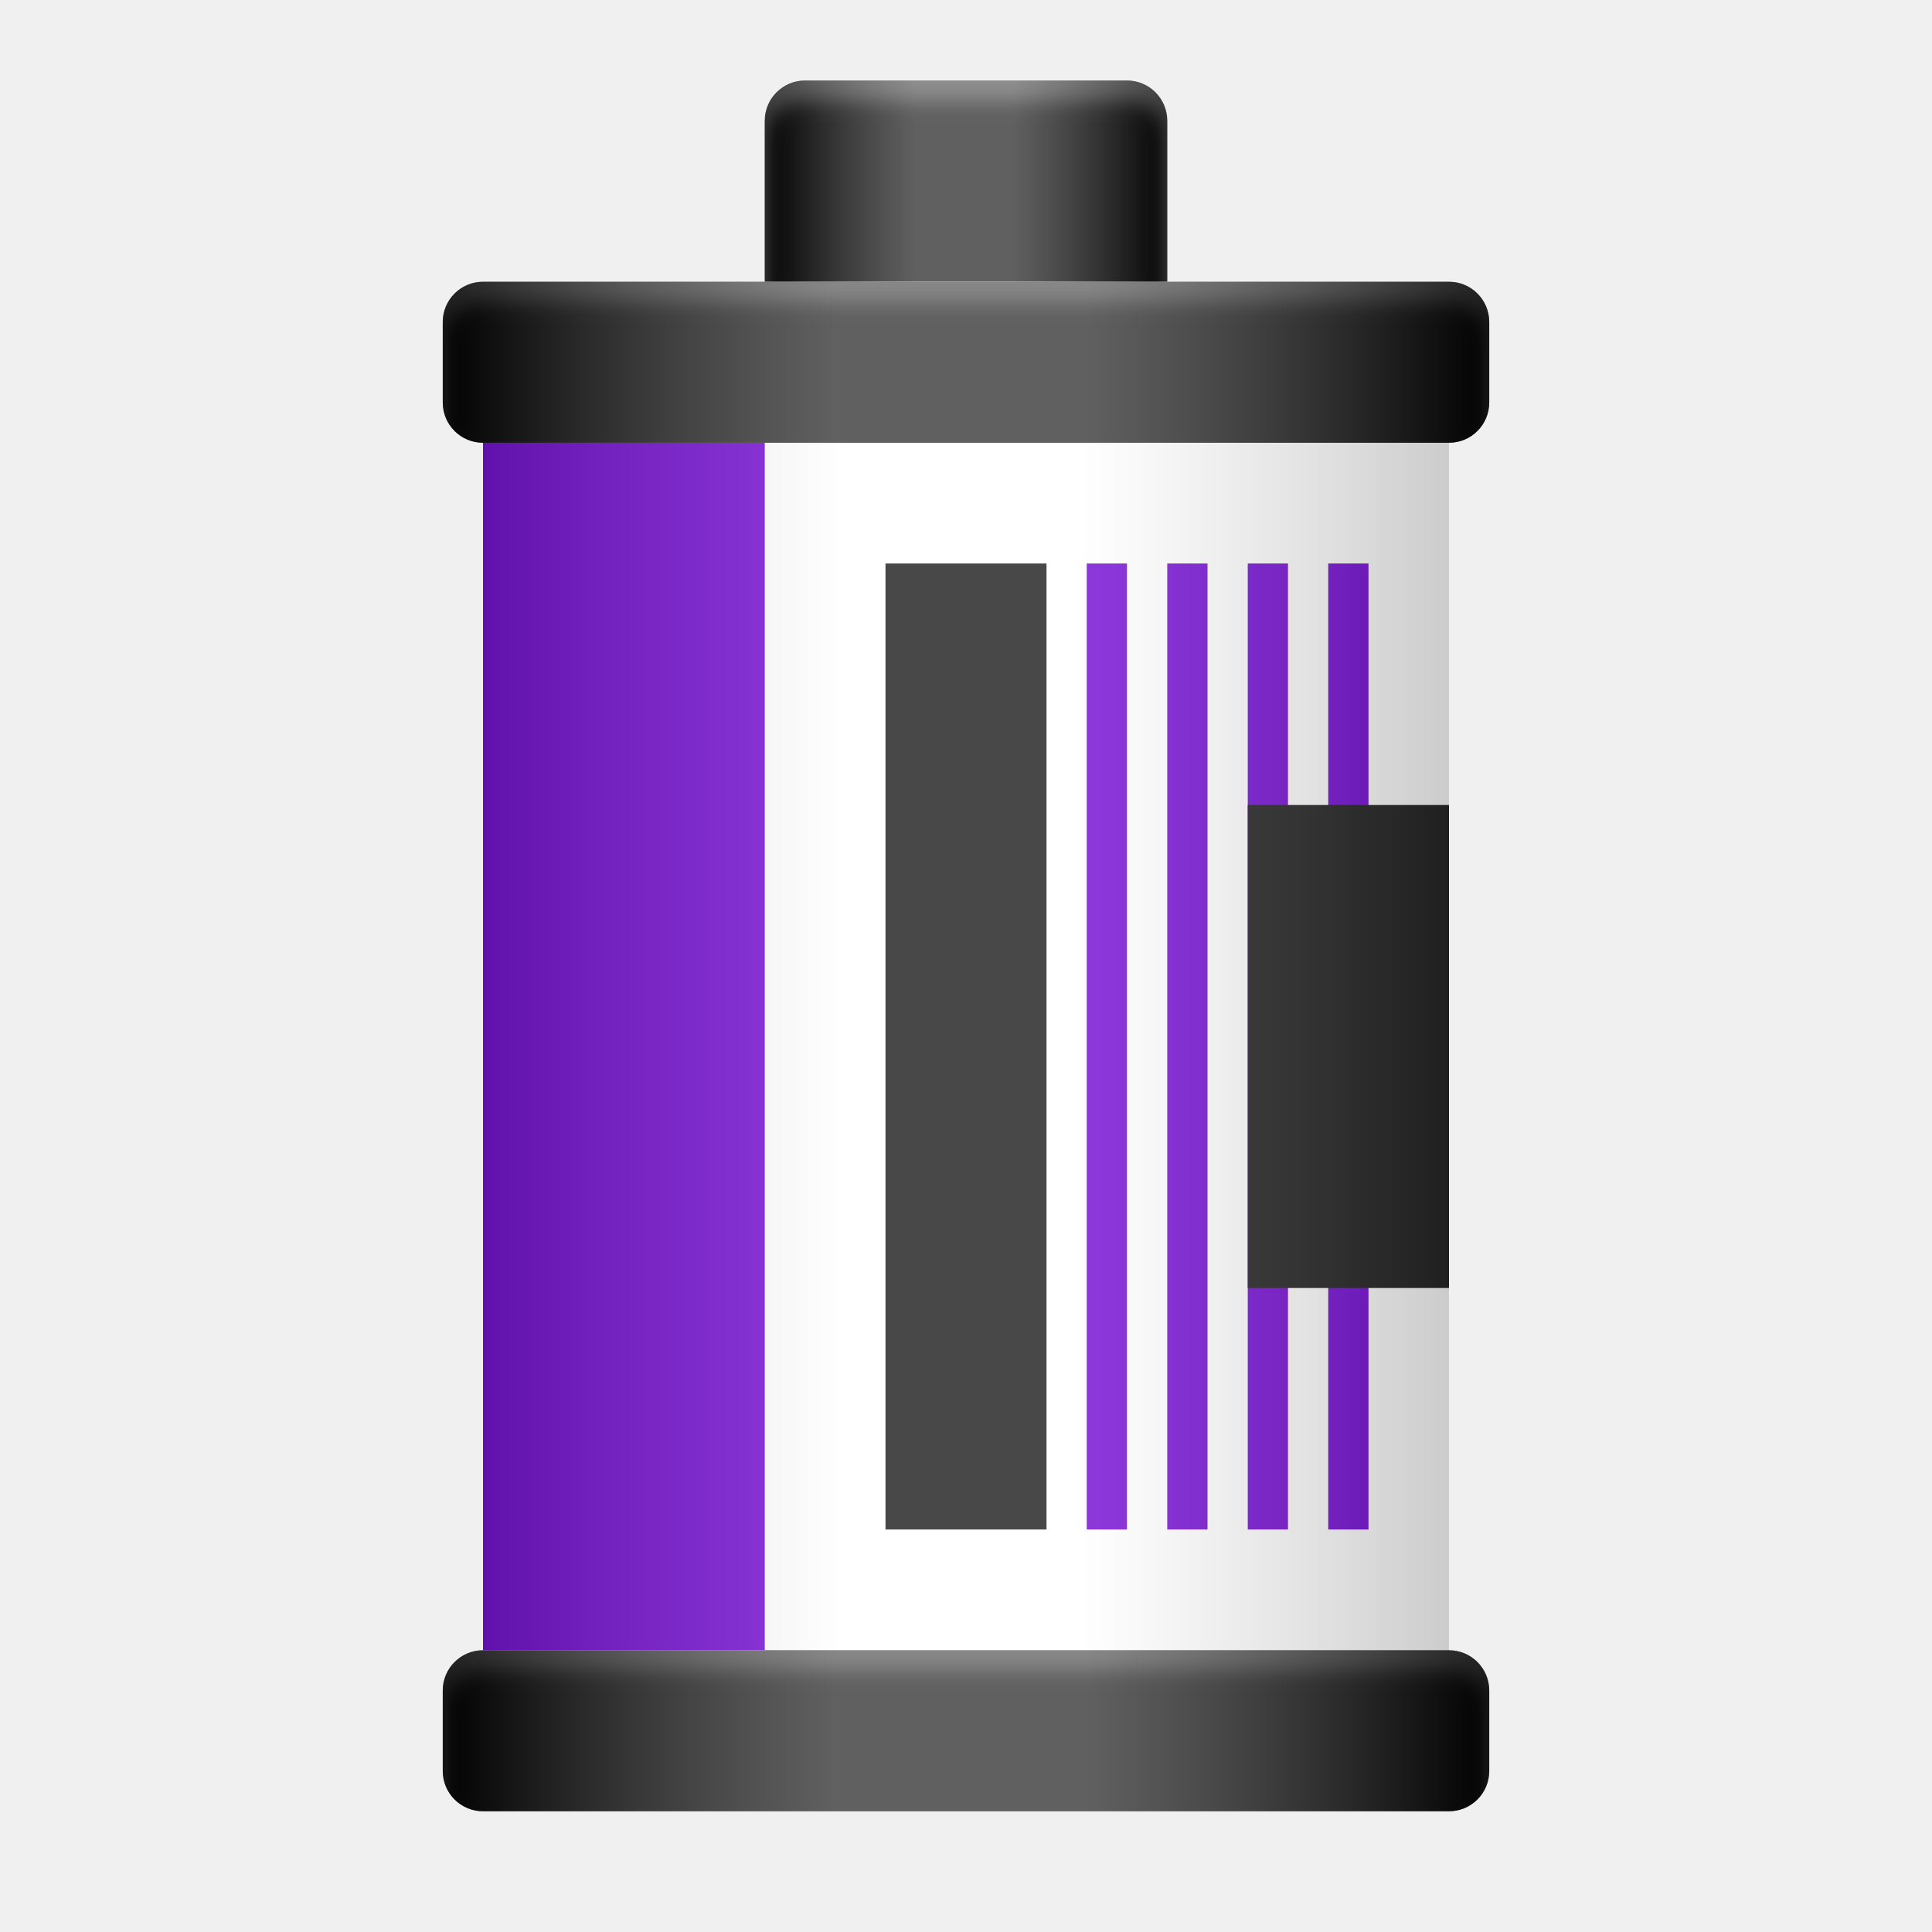
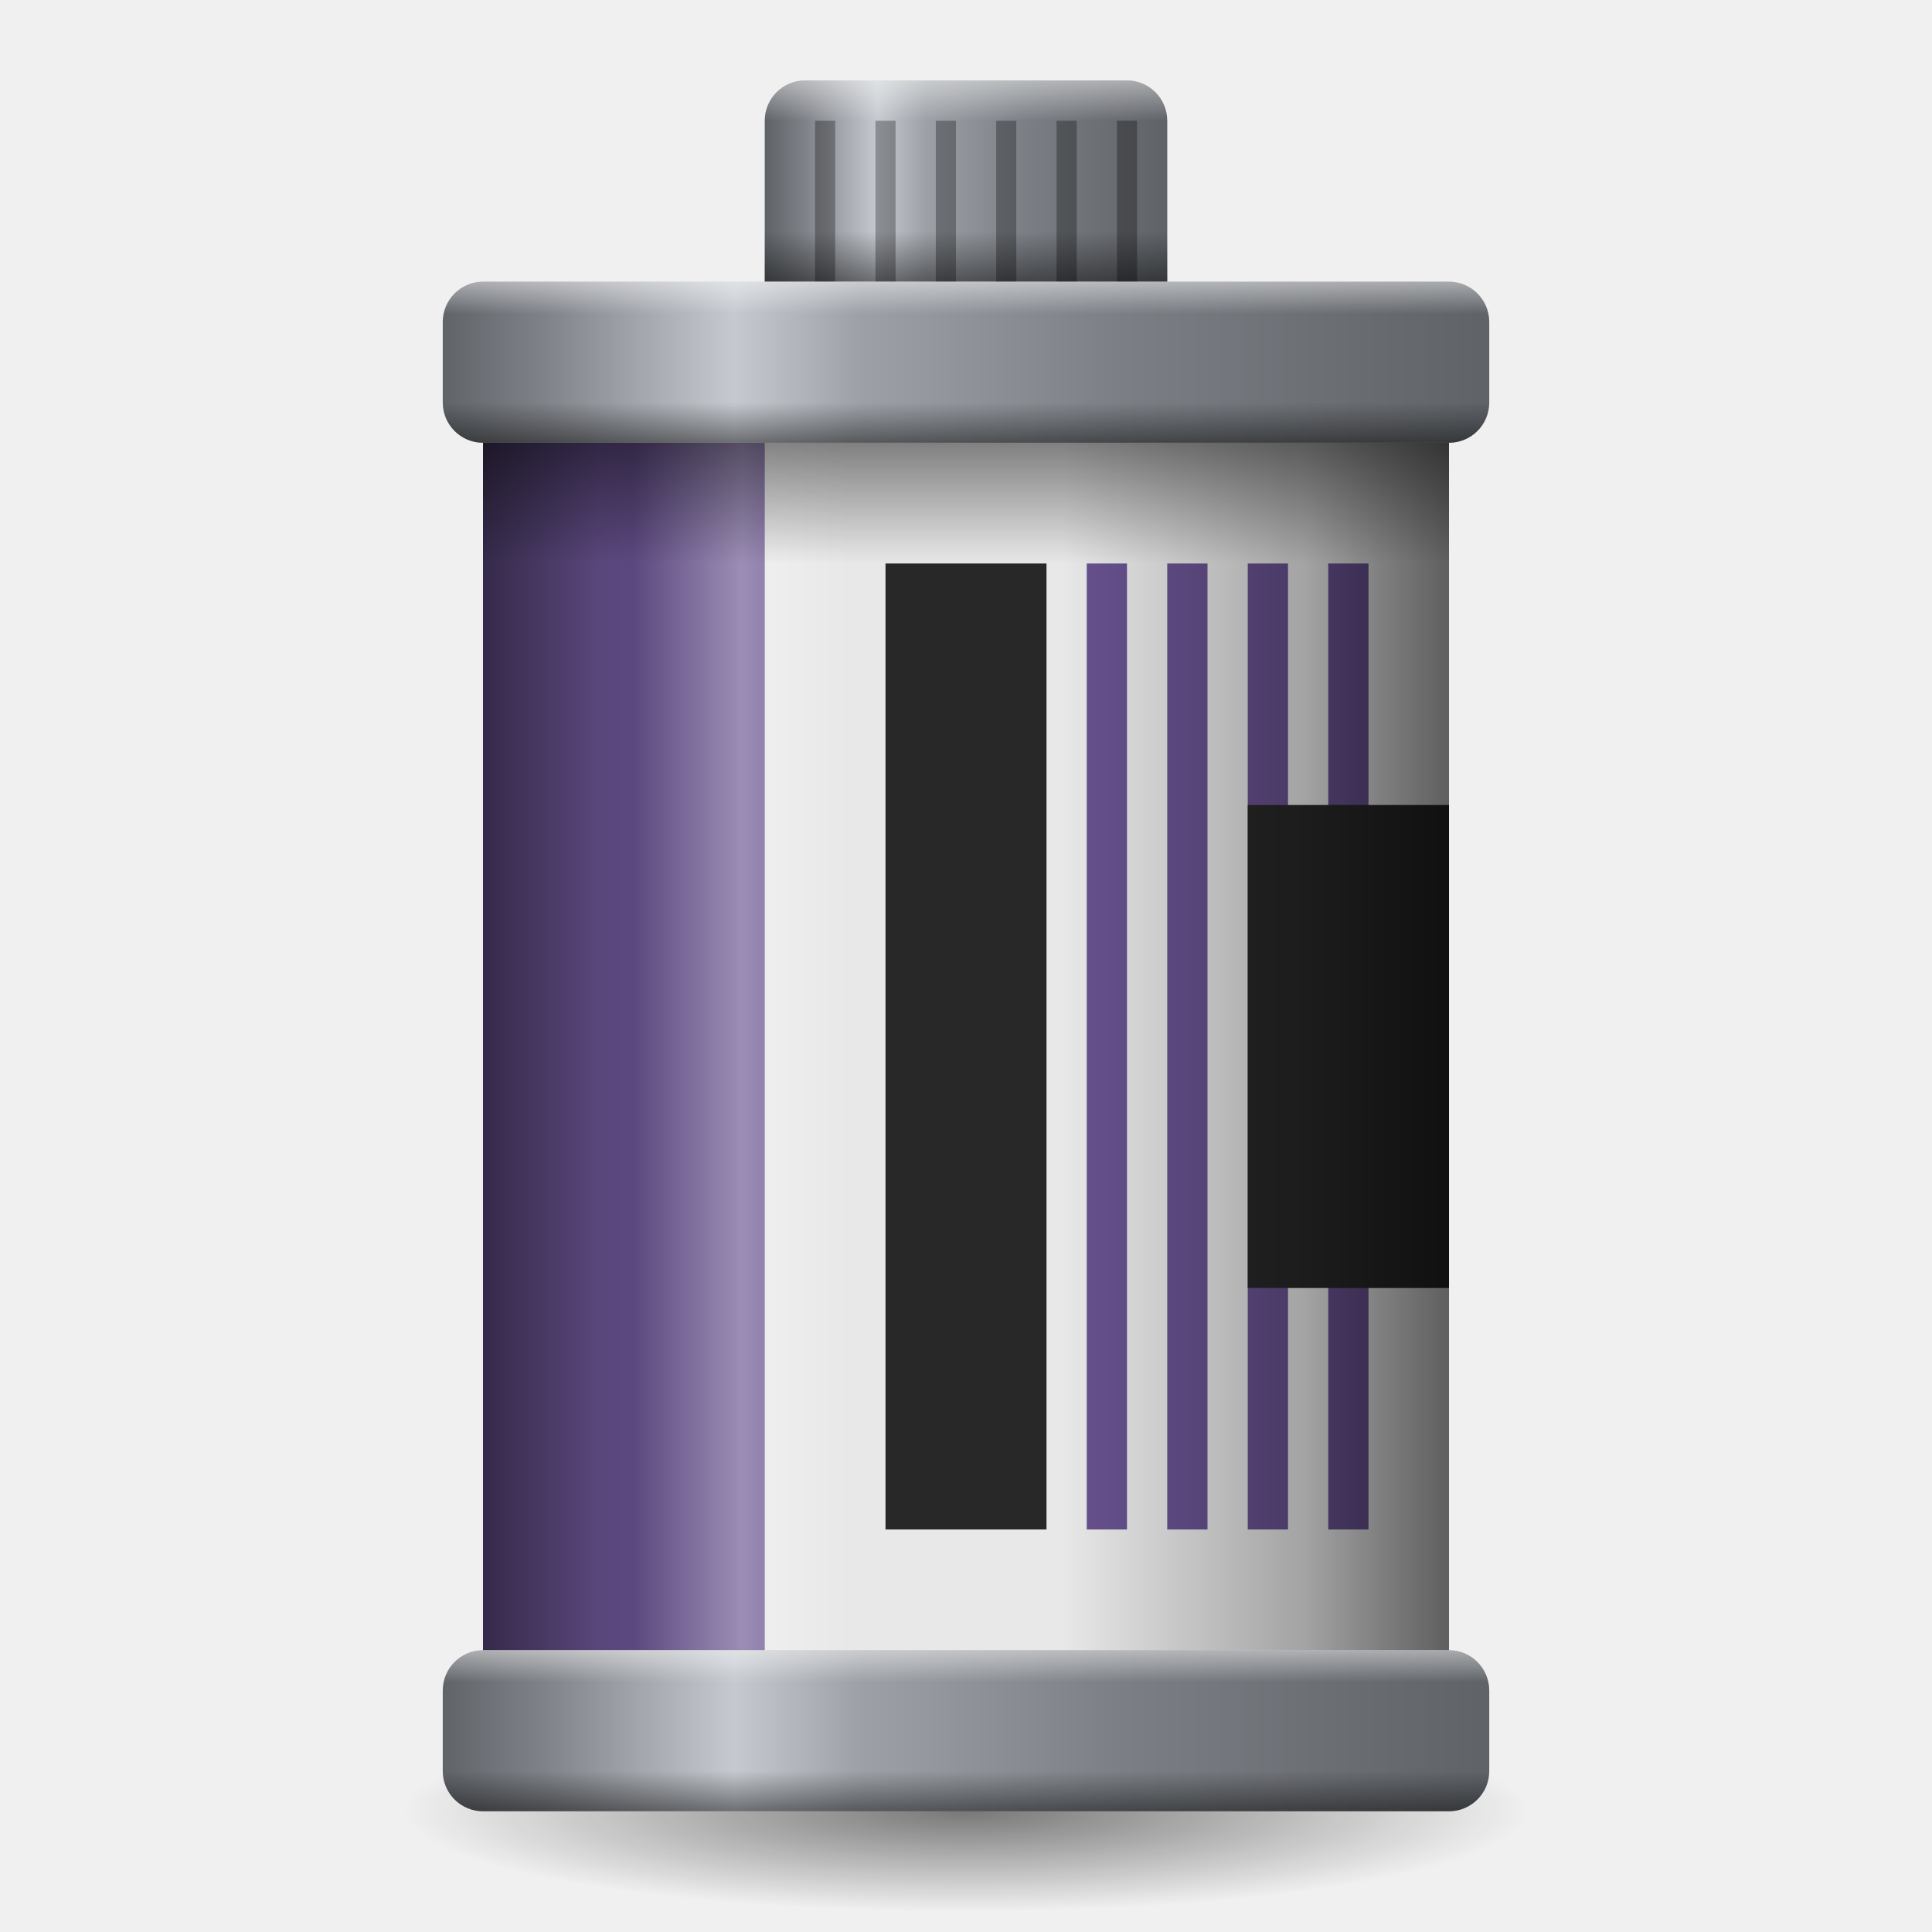
<svg xmlns="http://www.w3.org/2000/svg" width="48" height="48" viewBox="0 0 48 48" fill="none">
-   <g filter="url(#filter0_i_235_1057)">
-     <path d="M19 3C19 2.448 19.448 2 20 2H28C28.552 2 29 2.448 29 3V7H19V3Z" fill="black" />
-   </g>
-   <rect x="12" y="11" width="24" height="30" fill="white" />
-   <rect x="12" y="11" width="7" height="30" fill="#7915D6" />
+   <ellipse cx="24" cy="45" rx="14" ry="2.5" fill="url(#oni-ground)" />
+   <path d="M19 3C19 2.448 19.448 2 20 2H28C28.552 2 29 2.448 29 3V7H19V3Z" fill="url(#oni-metal)" />
+   <path d="M20.5 3V7M22 3V7M23.5 3V7M25 3V7M26.5 3V7M28 3V7" stroke="#000000" stroke-opacity="0.3" stroke-width="0.5" />
+   <path d="M19 3C19 2.448 19.448 2 20 2H28C28.552 2 29 2.448 29 3V7H19V3Z" fill="url(#oni-roll)" />
+   <rect x="12" y="11" width="24" height="30" fill="#E8E8E8" />
+   <rect x="12" y="11" width="7" height="30" fill="#685290" />
  <rect x="22" y="14" width="4" height="24" fill="#282828" />
-   <rect x="27" y="14" width="1" height="24" fill="#7915D6" />
-   <rect x="29" y="14" width="1" height="24" fill="#7915D6" />
-   <rect x="31" y="14" width="1" height="24" fill="#7915D6" />
-   <rect x="33" y="14" width="1" height="24" fill="#7915D6" />
+   <rect x="27" y="14" width="1" height="24" fill="#685290" />
+   <rect x="29" y="14" width="1" height="24" fill="#685290" />
+   <rect x="31" y="14" width="1" height="24" fill="#685290" />
+   <rect x="33" y="14" width="1" height="24" fill="#685290" />
  <rect x="31" y="20" width="5" height="12" fill="#282828" />
-   <g filter="url(#filter1_i_235_1057)">
-     <path d="M11 8C11 7.448 11.448 7 12 7H36C36.552 7 37 7.448 37 8V10C37 10.552 36.552 11 36 11H12C11.448 11 11 10.552 11 10V8Z" fill="black" />
-     <path d="M11 42C11 41.448 11.448 41 12 41H36C36.552 41 37 41.448 37 42V44C37 44.552 36.552 45 36 45H12C11.448 45 11 44.552 11 44V42Z" fill="black" />
-   </g>
-   <g opacity="0.5" filter="url(#filter2_i_235_1057)">
-     <path d="M19 3C19 2.448 19.448 2 20 2H28C28.552 2 29 2.448 29 3V7H19V3Z" fill="url(#paint0_linear_235_1057)" />
-   </g>
-   <rect opacity="0.2" x="12" y="11" width="24" height="30" fill="url(#paint1_linear_235_1057)" />
-   <g opacity="0.5">
-     <path d="M11 8C11 7.448 11.448 7 12 7H36C36.552 7 37 7.448 37 8V10C37 10.552 36.552 11 36 11H12C11.448 11 11 10.552 11 10V8Z" fill="url(#paint2_linear_235_1057)" />
-     <path d="M11 42C11 41.448 11.448 41 12 41H36C36.552 41 37 41.448 37 42V44C37 44.552 36.552 45 36 45H12C11.448 45 11 44.552 11 44V42Z" fill="url(#paint3_linear_235_1057)" />
-   </g>
+   <rect x="12" y="11" width="24" height="30" fill="url(#oni-round)" />
+   <rect x="12" y="11" width="24" height="30" fill="url(#oni-gleam)" />
+   <rect x="12" y="11" width="24" height="3" fill="url(#oni-under)" />
+   <path d="M11 8C11 7.448 11.448 7 12 7H36C36.552 7 37 7.448 37 8V10C37 10.552 36.552 11 36 11H12C11.448 11 11 10.552 11 10V8Z" fill="url(#oni-metal)" />
+   <path d="M11 42C11 41.448 11.448 41 12 41H36C36.552 41 37 41.448 37 42V44C37 44.552 36.552 45 36 45H12C11.448 45 11 44.552 11 44V42Z" fill="url(#oni-metal)" />
+   <path d="M11 8C11 7.448 11.448 7 12 7H36C36.552 7 37 7.448 37 8V10C37 10.552 36.552 11 36 11H12C11.448 11 11 10.552 11 10V8Z" fill="url(#oni-roll)" />
+   <path d="M11 42C11 41.448 11.448 41 12 41H36C36.552 41 37 41.448 37 42V44C37 44.552 36.552 45 36 45H12C11.448 45 11 44.552 11 44V42Z" fill="url(#oni-roll)" />
  <defs>
-     <filter id="filter0_i_235_1057" x="19" y="2" width="10" height="5.5" filterUnits="userSpaceOnUse" color-interpolation-filters="sRGB">
-       <feFlood flood-opacity="0" result="BackgroundImageFix" />
-       <feBlend mode="normal" in="SourceGraphic" in2="BackgroundImageFix" result="shape" />
-       <feColorMatrix in="SourceAlpha" type="matrix" values="0 0 0 0 0 0 0 0 0 0 0 0 0 0 0 0 0 0 127 0" result="hardAlpha" />
-       <feOffset dy="0.5" />
-       <feGaussianBlur stdDeviation="0.25" />
-       <feComposite in2="hardAlpha" operator="arithmetic" k2="-1" k3="1" />
-       <feColorMatrix type="matrix" values="0 0 0 0 1 0 0 0 0 1 0 0 0 0 1 0 0 0 0.25 0" />
-       <feBlend mode="normal" in2="shape" result="effect1_innerShadow_235_1057" />
-     </filter>
-     <filter id="filter1_i_235_1057" x="11" y="7" width="26" height="38.5" filterUnits="userSpaceOnUse" color-interpolation-filters="sRGB">
-       <feFlood flood-opacity="0" result="BackgroundImageFix" />
-       <feBlend mode="normal" in="SourceGraphic" in2="BackgroundImageFix" result="shape" />
-       <feColorMatrix in="SourceAlpha" type="matrix" values="0 0 0 0 0 0 0 0 0 0 0 0 0 0 0 0 0 0 127 0" result="hardAlpha" />
-       <feOffset dy="0.5" />
-       <feGaussianBlur stdDeviation="0.25" />
-       <feComposite in2="hardAlpha" operator="arithmetic" k2="-1" k3="1" />
-       <feColorMatrix type="matrix" values="0 0 0 0 1 0 0 0 0 1 0 0 0 0 1 0 0 0 0.25 0" />
-       <feBlend mode="normal" in2="shape" result="effect1_innerShadow_235_1057" />
-     </filter>
-     <filter id="filter2_i_235_1057" x="19" y="2" width="10" height="5.5" filterUnits="userSpaceOnUse" color-interpolation-filters="sRGB">
-       <feFlood flood-opacity="0" result="BackgroundImageFix" />
-       <feBlend mode="normal" in="SourceGraphic" in2="BackgroundImageFix" result="shape" />
-       <feColorMatrix in="SourceAlpha" type="matrix" values="0 0 0 0 0 0 0 0 0 0 0 0 0 0 0 0 0 0 127 0" result="hardAlpha" />
-       <feOffset dy="0.5" />
-       <feGaussianBlur stdDeviation="0.25" />
-       <feComposite in2="hardAlpha" operator="arithmetic" k2="-1" k3="1" />
-       <feColorMatrix type="matrix" values="0 0 0 0 1 0 0 0 0 1 0 0 0 0 1 0 0 0 0.25 0" />
-       <feBlend mode="normal" in2="shape" result="effect1_innerShadow_235_1057" />
-     </filter>
-     <linearGradient id="paint0_linear_235_1057" x1="19" y1="8.842" x2="29" y2="8.842" gradientUnits="userSpaceOnUse">
-       <stop />
-       <stop offset="0.375" stop-color="white" stop-opacity="0.75" />
-       <stop offset="0.615" stop-color="white" stop-opacity="0.75" />
-       <stop offset="1" />
+     <radialGradient id="oni-ground" cx="0.5" cy="0.5" r="0.5">
+       <stop stop-color="#000000" stop-opacity="0.5" />
+       <stop offset="1" stop-color="#000000" stop-opacity="0" />
+     </radialGradient>
+     <linearGradient id="oni-metal" x1="0" y1="0" x2="1" y2="0">
+       <stop offset="0" stop-color="#5F6368" />
+       <stop offset="0.1" stop-color="#7F8288" />
+       <stop offset="0.28" stop-color="#C6CAD0" />
+       <stop offset="0.4" stop-color="#9DA1A7" />
+       <stop offset="0.65" stop-color="#7B7F85" />
+       <stop offset="0.88" stop-color="#686B70" />
+       <stop offset="1" stop-color="#5F6368" />
    </linearGradient>
-     <linearGradient id="paint1_linear_235_1057" x1="12" y1="146" x2="36" y2="146" gradientUnits="userSpaceOnUse">
-       <stop />
-       <stop offset="0.375" stop-color="white" stop-opacity="0.75" />
-       <stop offset="0.615" stop-color="white" stop-opacity="0.75" />
-       <stop offset="1" />
+     <linearGradient id="oni-roll" x1="0" y1="0" x2="0" y2="1">
+       <stop stop-color="#FFFFFF" stop-opacity="0.45" />
+       <stop offset="0.2" stop-color="#FFFFFF" stop-opacity="0" />
+       <stop offset="0.75" stop-color="#000000" stop-opacity="0" />
+       <stop offset="1" stop-color="#000000" stop-opacity="0.45" />
    </linearGradient>
-     <linearGradient id="paint2_linear_235_1057" x1="11" y1="59" x2="37" y2="59" gradientUnits="userSpaceOnUse">
-       <stop />
-       <stop offset="0.375" stop-color="white" stop-opacity="0.75" />
-       <stop offset="0.615" stop-color="white" stop-opacity="0.75" />
-       <stop offset="1" />
+     <linearGradient id="oni-round" x1="0" y1="0" x2="1" y2="0">
+       <stop stop-color="#000000" stop-opacity="0.5" />
+       <stop offset="0.12" stop-color="#000000" stop-opacity="0.15" />
+       <stop offset="0.3" stop-color="#000000" stop-opacity="0" />
+       <stop offset="0.6" stop-color="#000000" stop-opacity="0" />
+       <stop offset="0.85" stop-color="#000000" stop-opacity="0.3" />
+       <stop offset="1" stop-color="#000000" stop-opacity="0.6" />
    </linearGradient>
-     <linearGradient id="paint3_linear_235_1057" x1="11" y1="59" x2="37" y2="59" gradientUnits="userSpaceOnUse">
-       <stop />
-       <stop offset="0.375" stop-color="white" stop-opacity="0.75" />
-       <stop offset="0.615" stop-color="white" stop-opacity="0.75" />
-       <stop offset="1" />
+     <linearGradient id="oni-gleam" x1="0" y1="0" x2="1" y2="0">
+       <stop offset="0.16" stop-color="#FFFFFF" stop-opacity="0" />
+       <stop offset="0.27" stop-color="#FFFFFF" stop-opacity="0.35" />
+       <stop offset="0.38" stop-color="#FFFFFF" stop-opacity="0" />
+     </linearGradient>
+     <linearGradient id="oni-under" x1="0" y1="0" x2="0" y2="1">
+       <stop stop-color="#000000" stop-opacity="0.45" />
+       <stop offset="1" stop-color="#000000" stop-opacity="0" />
    </linearGradient>
  </defs>
</svg>
